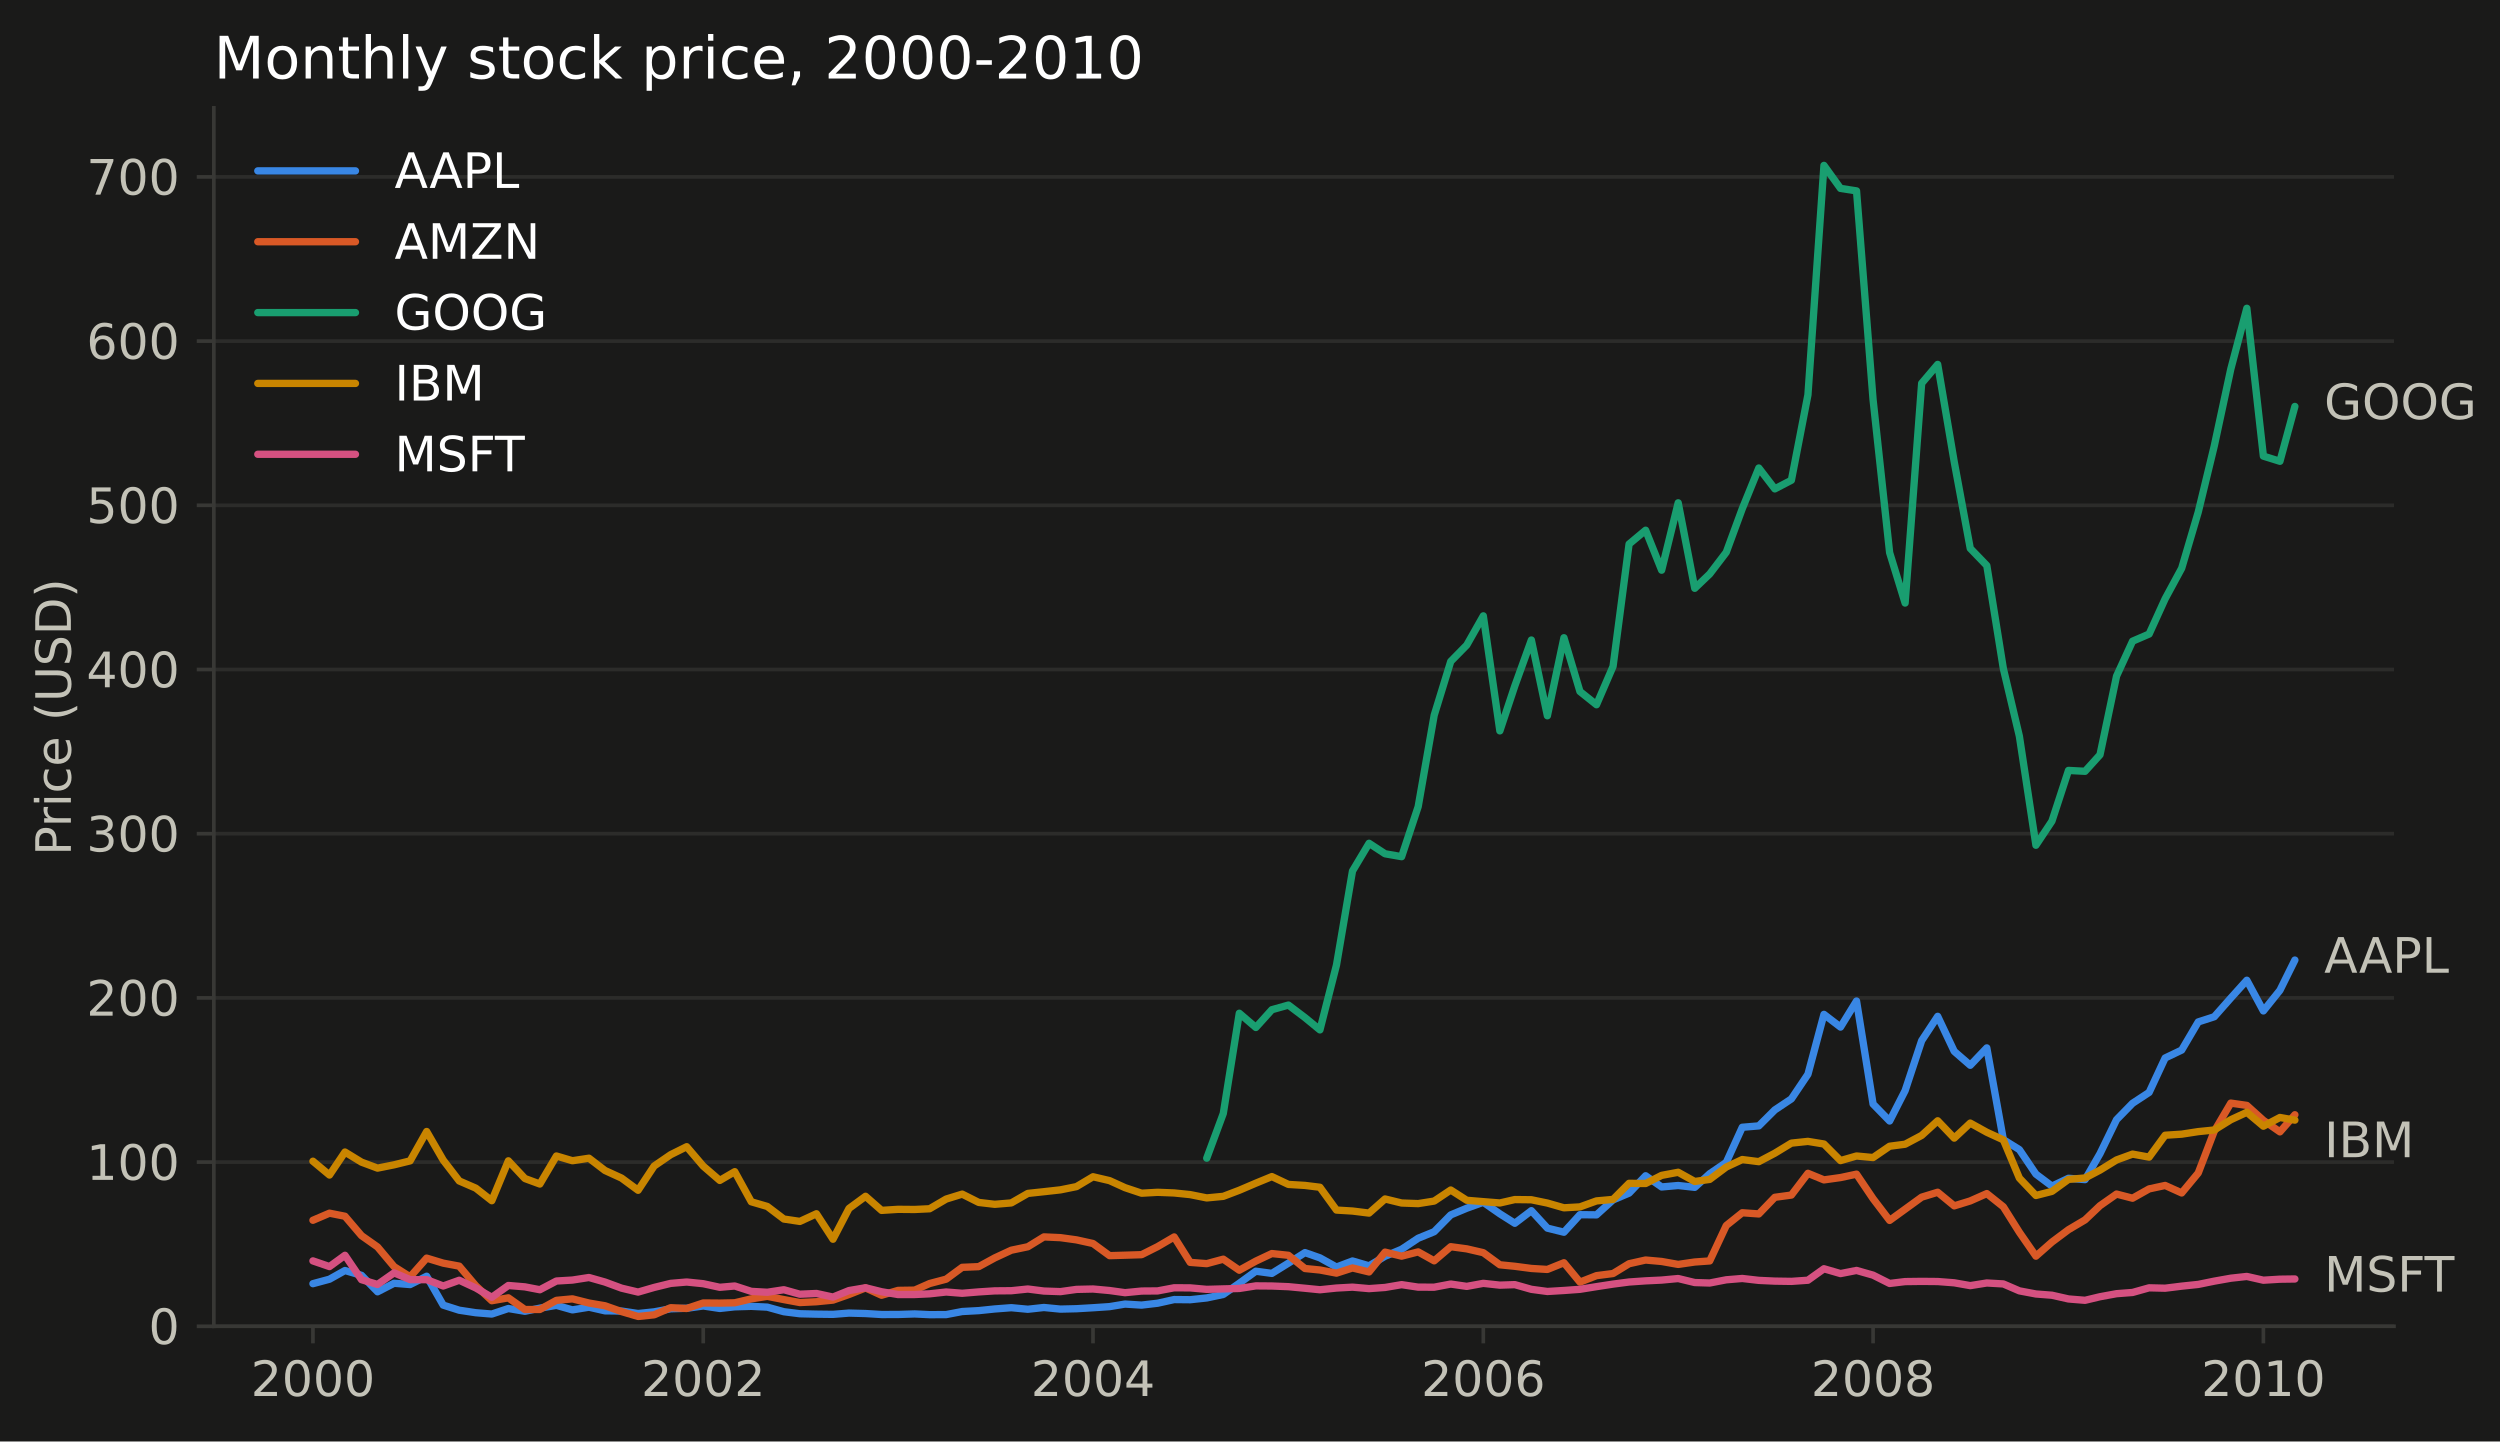
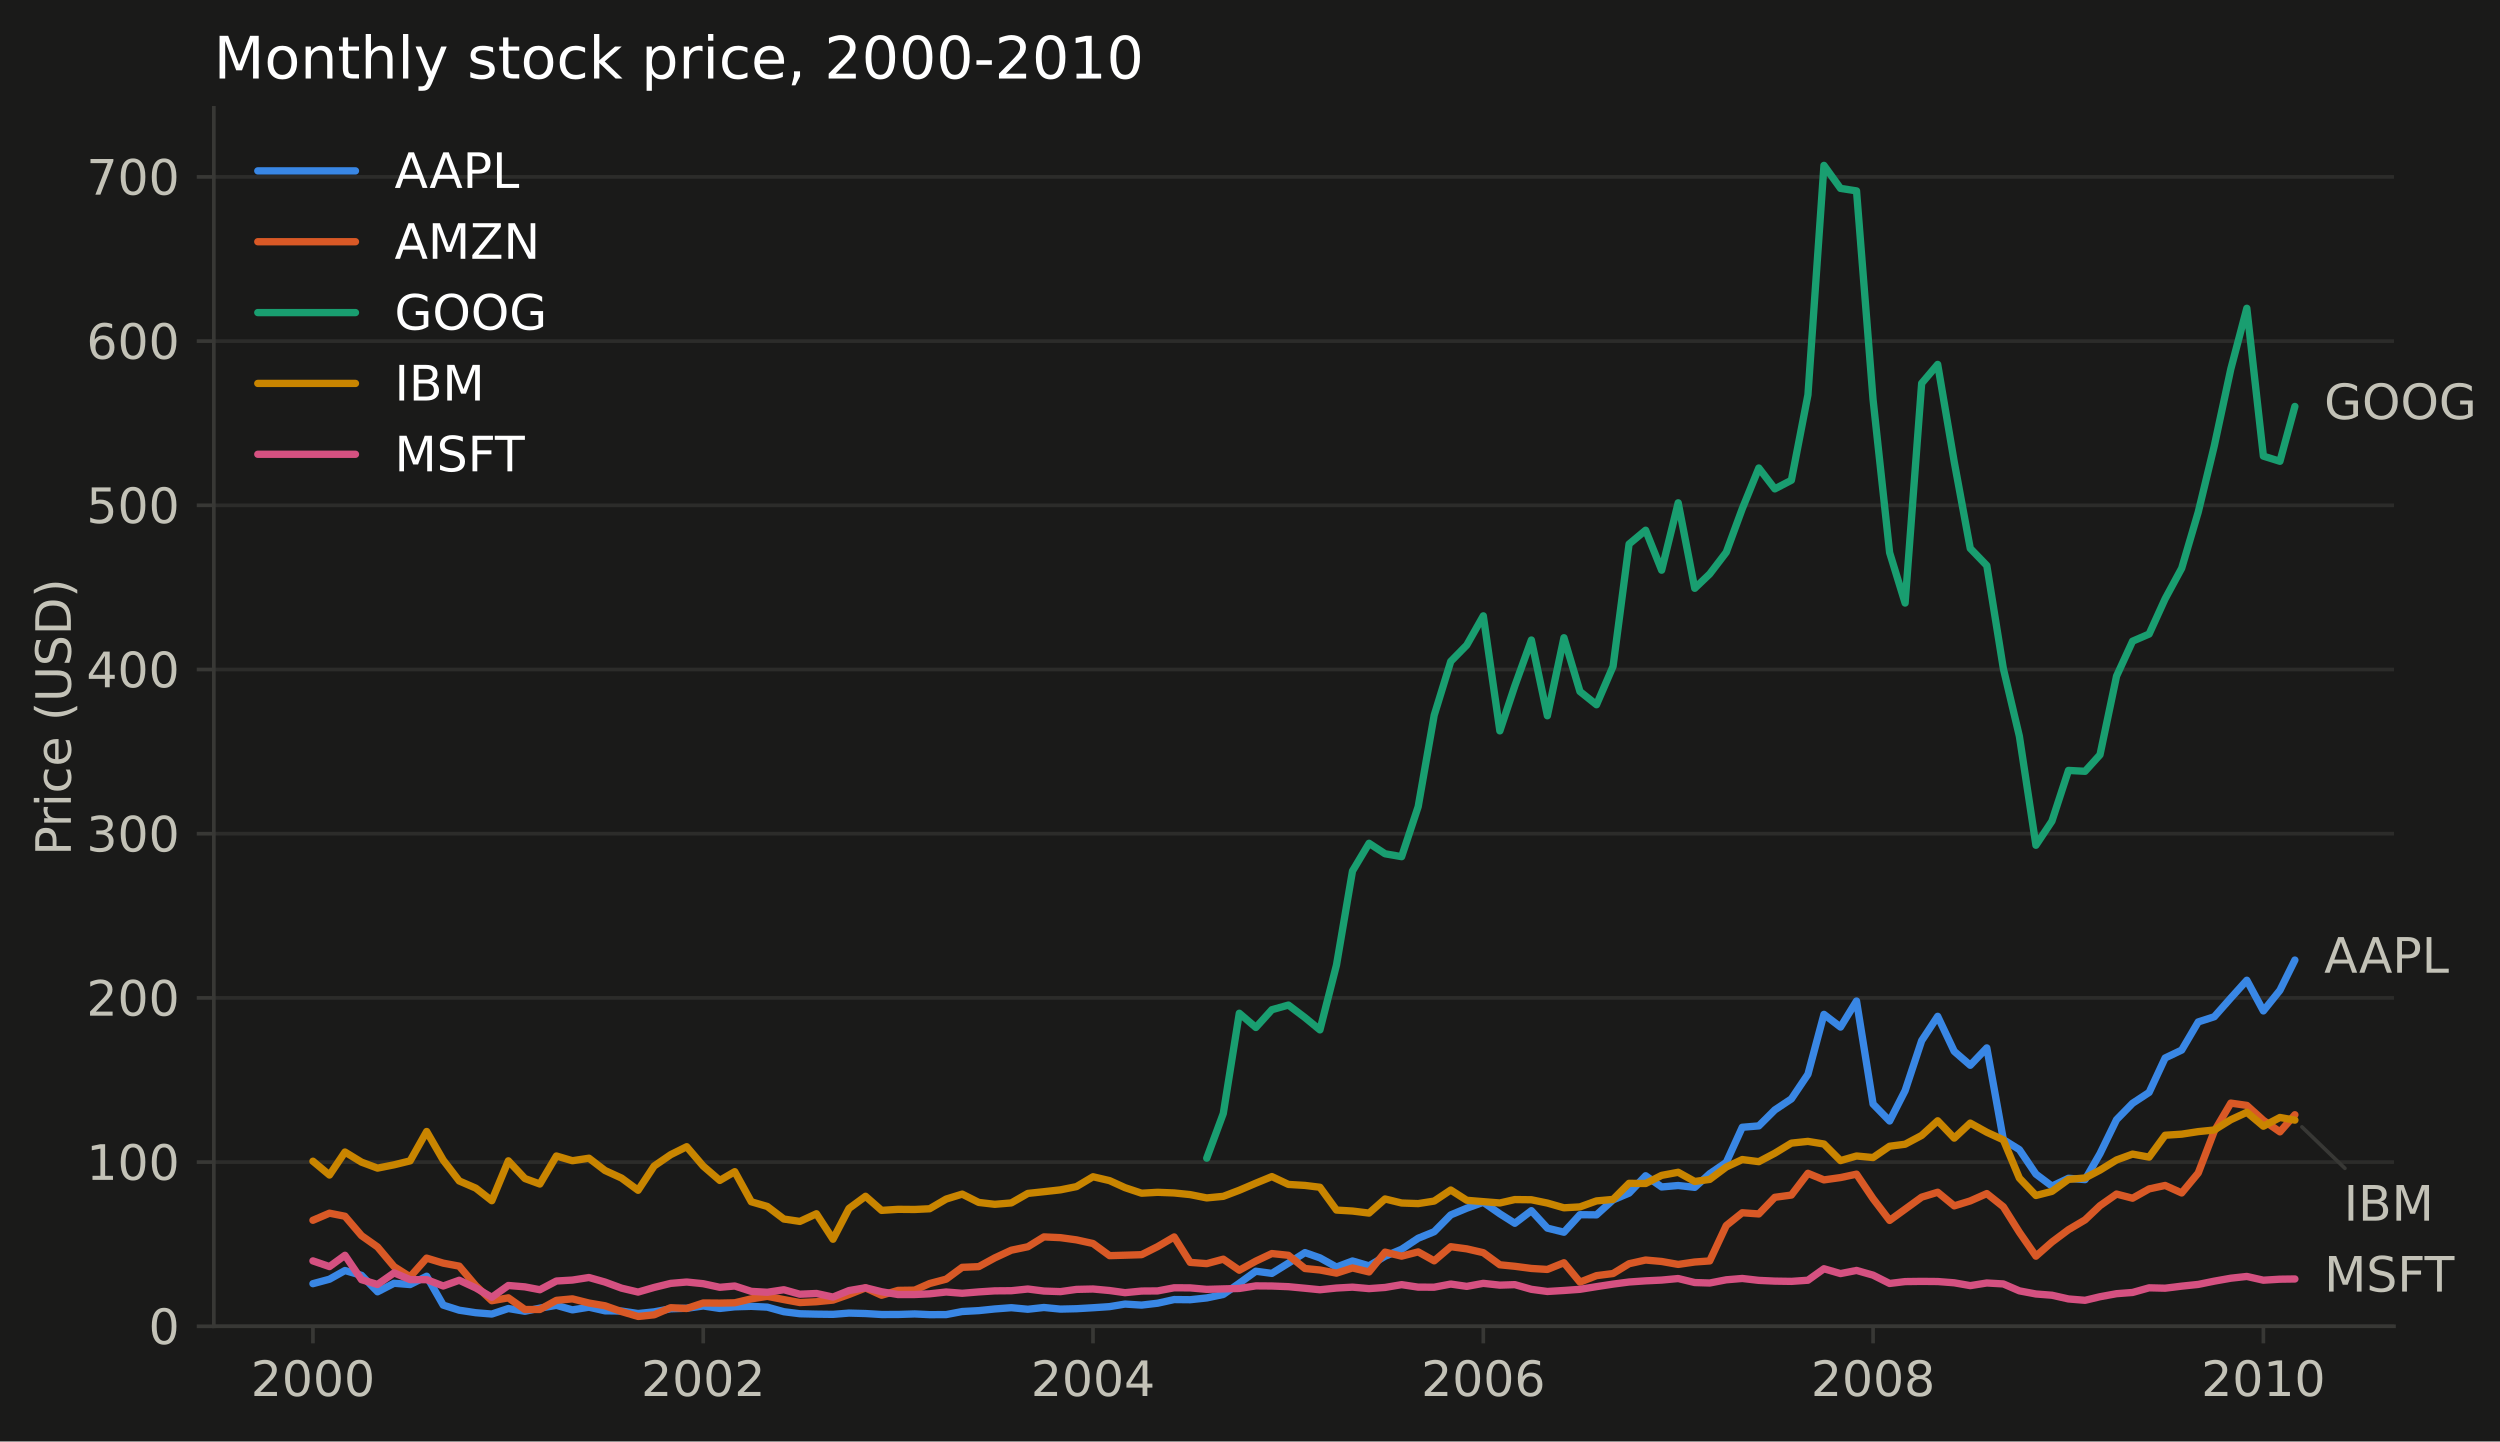
<svg xmlns="http://www.w3.org/2000/svg" xmlns:xlink="http://www.w3.org/1999/xlink" width="511.895pt" height="295.149pt" viewBox="0 0 511.895 295.149" version="1.1">
  <defs>
    <style type="text/css">*{stroke-linejoin: round; stroke-linecap: butt}</style>
  </defs>
  <g id="figure_1">
    <g id="patch_1">
      <path d="M 0 295.149  L 511.895 295.149  L 511.895 0  L 0 0  z " style="fill: #1a1a19" />
    </g>
    <g id="axes_1">
      <g id="patch_2">
        <path d="M 43.786 271.564  L 490.186 271.564  L 490.186 22.084  L 43.786 22.084  z " style="fill: #1a1a19" />
      </g>
      <g id="matplotlib.axis_1">
        <g id="xtick_1">
          <g id="line2d_1">
            <defs>
-               <path id="m1efe6d3320" d="M 0 0  L 0 3.5  " style="stroke: #383835; stroke-width: 0.75" />
+               <path id="m996f7b00b0" d="M 0 0  L 0 3.5  " style="stroke: #383835; stroke-width: 0.75" />
            </defs>
            <g>
-               <use xlink:href="#m1efe6d3320" x="64.077" y="271.564" style="fill: #383835; stroke: #383835; stroke-width: 0.75" />
+               <use xlink:href="#m996f7b00b0" x="64.077" y="271.564" style="fill: #383835; stroke: #383835; stroke-width: 0.75" />
            </g>
          </g>
          <g id="text_1">
            <text style="font-size: 10px; font-family: 'Segoe UI', 'Microsoft YaHei', 'Yu Gothic', 'Malgun Gothic', 'MS Gothic', 'DejaVu Sans'; text-anchor: middle; fill: #c3c2b7" x="64.077" y="285.844" transform="rotate(-0 64.07665 285.844)">2000</text>
          </g>
        </g>
        <g id="xtick_2">
          <g id="line2d_2">
            <g>
-               <use xlink:href="#m1efe6d3320" x="143.994" y="271.564" style="fill: #383835; stroke: #383835; stroke-width: 0.75" />
+               <use xlink:href="#m996f7b00b0" x="143.994" y="271.564" style="fill: #383835; stroke: #383835; stroke-width: 0.75" />
            </g>
          </g>
          <g id="text_2">
            <text style="font-size: 10px; font-family: 'Segoe UI', 'Microsoft YaHei', 'Yu Gothic', 'Malgun Gothic', 'MS Gothic', 'DejaVu Sans'; text-anchor: middle; fill: #c3c2b7" x="143.994" y="285.844" transform="rotate(-0 143.994 285.844)">2002</text>
          </g>
        </g>
        <g id="xtick_3">
          <g id="line2d_3">
            <g>
-               <use xlink:href="#m1efe6d3320" x="223.802" y="271.564" style="fill: #383835; stroke: #383835; stroke-width: 0.75" />
+               <use xlink:href="#m996f7b00b0" x="223.802" y="271.564" style="fill: #383835; stroke: #383835; stroke-width: 0.75" />
            </g>
          </g>
          <g id="text_3">
            <text style="font-size: 10px; font-family: 'Segoe UI', 'Microsoft YaHei', 'Yu Gothic', 'Malgun Gothic', 'MS Gothic', 'DejaVu Sans'; text-anchor: middle; fill: #c3c2b7" x="223.802" y="285.844" transform="rotate(-0 223.802 285.844)">2004</text>
          </g>
        </g>
        <g id="xtick_4">
          <g id="line2d_4">
            <g>
-               <use xlink:href="#m1efe6d3320" x="303.719" y="271.564" style="fill: #383835; stroke: #383835; stroke-width: 0.75" />
+               <use xlink:href="#m996f7b00b0" x="303.719" y="271.564" style="fill: #383835; stroke: #383835; stroke-width: 0.75" />
            </g>
          </g>
          <g id="text_4">
            <text style="font-size: 10px; font-family: 'Segoe UI', 'Microsoft YaHei', 'Yu Gothic', 'Malgun Gothic', 'MS Gothic', 'DejaVu Sans'; text-anchor: middle; fill: #c3c2b7" x="303.719" y="285.844" transform="rotate(-0 303.7193 285.844)">2006</text>
          </g>
        </g>
        <g id="xtick_5">
          <g id="line2d_5">
            <g>
-               <use xlink:href="#m1efe6d3320" x="383.527" y="271.564" style="fill: #383835; stroke: #383835; stroke-width: 0.75" />
+               <use xlink:href="#m996f7b00b0" x="383.527" y="271.564" style="fill: #383835; stroke: #383835; stroke-width: 0.75" />
            </g>
          </g>
          <g id="text_5">
            <text style="font-size: 10px; font-family: 'Segoe UI', 'Microsoft YaHei', 'Yu Gothic', 'Malgun Gothic', 'MS Gothic', 'DejaVu Sans'; text-anchor: middle; fill: #c3c2b7" x="383.527" y="285.844" transform="rotate(-0 383.5273 285.844)">2008</text>
          </g>
        </g>
        <g id="xtick_6">
          <g id="line2d_6">
            <g>
-               <use xlink:href="#m1efe6d3320" x="463.445" y="271.564" style="fill: #383835; stroke: #383835; stroke-width: 0.75" />
+               <use xlink:href="#m996f7b00b0" x="463.445" y="271.564" style="fill: #383835; stroke: #383835; stroke-width: 0.75" />
            </g>
          </g>
          <g id="text_6">
            <text style="font-size: 10px; font-family: 'Segoe UI', 'Microsoft YaHei', 'Yu Gothic', 'Malgun Gothic', 'MS Gothic', 'DejaVu Sans'; text-anchor: middle; fill: #c3c2b7" x="463.445" y="285.844" transform="rotate(-0 463.4446 285.844)">2010</text>
          </g>
        </g>
      </g>
      <g id="matplotlib.axis_2">
        <g id="ytick_1">
          <g id="line2d_7">
-             <path d="M 43.786 271.564  L 490.186 271.564  " clip-path="url(#p0cd609b29f)" style="fill: none; stroke: #2c2c2a; stroke-width: 0.75; stroke-linecap: round" />
+             <path d="M 43.786 271.564  L 490.186 271.564  " clip-path="url(#p8056a6e400)" style="fill: none; stroke: #2c2c2a; stroke-width: 0.75; stroke-linecap: round" />
          </g>
          <g id="line2d_8">
            <defs>
-               <path id="m1976177751" d="M 0 0  L -3.5 0  " style="stroke: #383835; stroke-width: 0.75" />
+               <path id="m166c504357" d="M 0 0  L -3.5 0  " style="stroke: #383835; stroke-width: 0.75" />
            </defs>
            <g>
-               <use xlink:href="#m1976177751" x="43.786" y="271.564" style="fill: #383835; stroke: #383835; stroke-width: 0.75" />
+               <use xlink:href="#m166c504357" x="43.786" y="271.564" style="fill: #383835; stroke: #383835; stroke-width: 0.75" />
            </g>
          </g>
          <g id="text_7">
            <text style="font-size: 10px; font-family: 'Segoe UI', 'Microsoft YaHei', 'Yu Gothic', 'Malgun Gothic', 'MS Gothic', 'DejaVu Sans'; text-anchor: end; fill: #c3c2b7" x="36.786" y="275.204" transform="rotate(-0 36.78574 275.2039)">0</text>
          </g>
        </g>
        <g id="ytick_2">
          <g id="line2d_9">
-             <path d="M 43.786 237.943  L 490.186 237.943  " clip-path="url(#p0cd609b29f)" style="fill: none; stroke: #2c2c2a; stroke-width: 0.75; stroke-linecap: round" />
+             <path d="M 43.786 237.943  L 490.186 237.943  " clip-path="url(#p8056a6e400)" style="fill: none; stroke: #2c2c2a; stroke-width: 0.75; stroke-linecap: round" />
          </g>
          <g id="line2d_10">
            <g>
-               <use xlink:href="#m1976177751" x="43.786" y="237.943" style="fill: #383835; stroke: #383835; stroke-width: 0.75" />
+               <use xlink:href="#m166c504357" x="43.786" y="237.943" style="fill: #383835; stroke: #383835; stroke-width: 0.75" />
            </g>
          </g>
          <g id="text_8">
            <text style="font-size: 10px; font-family: 'Segoe UI', 'Microsoft YaHei', 'Yu Gothic', 'Malgun Gothic', 'MS Gothic', 'DejaVu Sans'; text-anchor: end; fill: #c3c2b7" x="36.786" y="241.584" transform="rotate(-0 36.78574 241.5836)">100</text>
          </g>
        </g>
        <g id="ytick_3">
          <g id="line2d_11">
-             <path d="M 43.786 204.323  L 490.186 204.323  " clip-path="url(#p0cd609b29f)" style="fill: none; stroke: #2c2c2a; stroke-width: 0.75; stroke-linecap: round" />
+             <path d="M 43.786 204.323  L 490.186 204.323  " clip-path="url(#p8056a6e400)" style="fill: none; stroke: #2c2c2a; stroke-width: 0.75; stroke-linecap: round" />
          </g>
          <g id="line2d_12">
            <g>
-               <use xlink:href="#m1976177751" x="43.786" y="204.323" style="fill: #383835; stroke: #383835; stroke-width: 0.75" />
+               <use xlink:href="#m166c504357" x="43.786" y="204.323" style="fill: #383835; stroke: #383835; stroke-width: 0.75" />
            </g>
          </g>
          <g id="text_9">
            <text style="font-size: 10px; font-family: 'Segoe UI', 'Microsoft YaHei', 'Yu Gothic', 'Malgun Gothic', 'MS Gothic', 'DejaVu Sans'; text-anchor: end; fill: #c3c2b7" x="36.786" y="207.963" transform="rotate(-0 36.78574 207.9633)">200</text>
          </g>
        </g>
        <g id="ytick_4">
          <g id="line2d_13">
-             <path d="M 43.786 170.703  L 490.186 170.703  " clip-path="url(#p0cd609b29f)" style="fill: none; stroke: #2c2c2a; stroke-width: 0.75; stroke-linecap: round" />
+             <path d="M 43.786 170.703  L 490.186 170.703  " clip-path="url(#p8056a6e400)" style="fill: none; stroke: #2c2c2a; stroke-width: 0.75; stroke-linecap: round" />
          </g>
          <g id="line2d_14">
            <g>
-               <use xlink:href="#m1976177751" x="43.786" y="170.703" style="fill: #383835; stroke: #383835; stroke-width: 0.75" />
+               <use xlink:href="#m166c504357" x="43.786" y="170.703" style="fill: #383835; stroke: #383835; stroke-width: 0.75" />
            </g>
          </g>
          <g id="text_10">
            <text style="font-size: 10px; font-family: 'Segoe UI', 'Microsoft YaHei', 'Yu Gothic', 'Malgun Gothic', 'MS Gothic', 'DejaVu Sans'; text-anchor: end; fill: #c3c2b7" x="36.786" y="174.343" transform="rotate(-0 36.78574 174.343)">300</text>
          </g>
        </g>
        <g id="ytick_5">
          <g id="line2d_15">
-             <path d="M 43.786 137.083  L 490.186 137.083  " clip-path="url(#p0cd609b29f)" style="fill: none; stroke: #2c2c2a; stroke-width: 0.75; stroke-linecap: round" />
+             <path d="M 43.786 137.083  L 490.186 137.083  " clip-path="url(#p8056a6e400)" style="fill: none; stroke: #2c2c2a; stroke-width: 0.75; stroke-linecap: round" />
          </g>
          <g id="line2d_16">
            <g>
-               <use xlink:href="#m1976177751" x="43.786" y="137.083" style="fill: #383835; stroke: #383835; stroke-width: 0.75" />
+               <use xlink:href="#m166c504357" x="43.786" y="137.083" style="fill: #383835; stroke: #383835; stroke-width: 0.75" />
            </g>
          </g>
          <g id="text_11">
            <text style="font-size: 10px; font-family: 'Segoe UI', 'Microsoft YaHei', 'Yu Gothic', 'Malgun Gothic', 'MS Gothic', 'DejaVu Sans'; text-anchor: end; fill: #c3c2b7" x="36.786" y="140.723" transform="rotate(-0 36.78574 140.7227)">400</text>
          </g>
        </g>
        <g id="ytick_6">
          <g id="line2d_17">
-             <path d="M 43.786 103.462  L 490.186 103.462  " clip-path="url(#p0cd609b29f)" style="fill: none; stroke: #2c2c2a; stroke-width: 0.75; stroke-linecap: round" />
+             <path d="M 43.786 103.462  L 490.186 103.462  " clip-path="url(#p8056a6e400)" style="fill: none; stroke: #2c2c2a; stroke-width: 0.75; stroke-linecap: round" />
          </g>
          <g id="line2d_18">
            <g>
-               <use xlink:href="#m1976177751" x="43.786" y="103.462" style="fill: #383835; stroke: #383835; stroke-width: 0.75" />
+               <use xlink:href="#m166c504357" x="43.786" y="103.462" style="fill: #383835; stroke: #383835; stroke-width: 0.75" />
            </g>
          </g>
          <g id="text_12">
            <text style="font-size: 10px; font-family: 'Segoe UI', 'Microsoft YaHei', 'Yu Gothic', 'Malgun Gothic', 'MS Gothic', 'DejaVu Sans'; text-anchor: end; fill: #c3c2b7" x="36.786" y="107.102" transform="rotate(-0 36.78574 107.1023)">500</text>
          </g>
        </g>
        <g id="ytick_7">
          <g id="line2d_19">
-             <path d="M 43.786 69.842  L 490.186 69.842  " clip-path="url(#p0cd609b29f)" style="fill: none; stroke: #2c2c2a; stroke-width: 0.75; stroke-linecap: round" />
+             <path d="M 43.786 69.842  L 490.186 69.842  " clip-path="url(#p8056a6e400)" style="fill: none; stroke: #2c2c2a; stroke-width: 0.75; stroke-linecap: round" />
          </g>
          <g id="line2d_20">
            <g>
-               <use xlink:href="#m1976177751" x="43.786" y="69.842" style="fill: #383835; stroke: #383835; stroke-width: 0.75" />
+               <use xlink:href="#m166c504357" x="43.786" y="69.842" style="fill: #383835; stroke: #383835; stroke-width: 0.75" />
            </g>
          </g>
          <g id="text_13">
            <text style="font-size: 10px; font-family: 'Segoe UI', 'Microsoft YaHei', 'Yu Gothic', 'Malgun Gothic', 'MS Gothic', 'DejaVu Sans'; text-anchor: end; fill: #c3c2b7" x="36.786" y="73.482" transform="rotate(-0 36.78574 73.48204)">600</text>
          </g>
        </g>
        <g id="ytick_8">
          <g id="line2d_21">
-             <path d="M 43.786 36.222  L 490.186 36.222  " clip-path="url(#p0cd609b29f)" style="fill: none; stroke: #2c2c2a; stroke-width: 0.75; stroke-linecap: round" />
+             <path d="M 43.786 36.222  L 490.186 36.222  " clip-path="url(#p8056a6e400)" style="fill: none; stroke: #2c2c2a; stroke-width: 0.75; stroke-linecap: round" />
          </g>
          <g id="line2d_22">
            <g>
-               <use xlink:href="#m1976177751" x="43.786" y="36.222" style="fill: #383835; stroke: #383835; stroke-width: 0.75" />
+               <use xlink:href="#m166c504357" x="43.786" y="36.222" style="fill: #383835; stroke: #383835; stroke-width: 0.75" />
            </g>
          </g>
          <g id="text_14">
            <text style="font-size: 10px; font-family: 'Segoe UI', 'Microsoft YaHei', 'Yu Gothic', 'Malgun Gothic', 'MS Gothic', 'DejaVu Sans'; text-anchor: end; fill: #c3c2b7" x="36.786" y="39.862" transform="rotate(-0 36.78574 39.86173)">700</text>
          </g>
        </g>
        <g id="text_15">
          <text style="font-size: 10px; font-family: 'Segoe UI', 'Microsoft YaHei', 'Yu Gothic', 'Malgun Gothic', 'MS Gothic', 'DejaVu Sans'; text-anchor: middle; fill: #c3c2b7" x="14.509" y="146.824" transform="rotate(-90 14.50938 146.8237)">Price (USD)</text>
        </g>
      </g>
      <g id="line2d_23">
-         <path d="M 64.077 262.843  L 67.466 261.928  L 70.636 260.15  L 74.025 261.138  L 77.305 264.503  L 80.694 262.759  L 83.974 263.021  L 87.363 261.32  L 90.752 267.233  L 94.032 268.276  L 97.421 268.79  L 100.701 269.062  L 104.09 267.929  L 107.479 268.498  L 110.54 267.855  L 113.929 267.281  L 117.209 268.208  L 120.598 267.657  L 123.878 268.403  L 127.267 268.447  L 130.656 268.955  L 133.936 268.612  L 137.325 267.983  L 140.605 267.882  L 143.994 267.408  L 147.383 267.916  L 150.444 267.583  L 153.833 267.482  L 157.113 267.647  L 160.502 268.585  L 163.782 268.999  L 167.171 269.083  L 170.56 269.126  L 173.84 268.864  L 177.229 268.958  L 180.509 269.157  L 183.898 269.15  L 187.287 269.039  L 190.348 269.187  L 193.737 269.173  L 197.017 268.545  L 200.406 268.36  L 203.686 268.02  L 207.075 267.761  L 210.464 268.081  L 213.744 267.718  L 217.133 268.05  L 220.413 267.97  L 223.802 267.771  L 227.191 267.543  L 230.362 267.018  L 233.751 267.23  L 237.03 266.847  L 240.42 266.094  L 243.699 266.127  L 247.088 265.764  L 250.478 265.048  L 253.757 262.755  L 257.146 260.291  L 260.426 260.738  L 263.815 258.637  L 267.204 256.482  L 270.266 257.554  L 273.655 259.44  L 276.934 258.196  L 280.324 259.188  L 283.603 257.225  L 286.992 255.799  L 290.382 253.54  L 293.661 252.202  L 297.05 248.762  L 300.33 247.394  L 303.719 246.177  L 307.108 248.537  L 310.17 250.477  L 313.559 247.898  L 316.838 251.469  L 320.228 252.309  L 323.507 248.715  L 326.896 248.752  L 330.286 245.683  L 333.565 244.304  L 336.954 240.747  L 340.234 243.04  L 343.623 242.741  L 347.012 243.118  L 350.074 240.327  L 353.463 238.011  L 356.742 230.819  L 360.132 230.534  L 363.411 227.266  L 366.8 225.006  L 370.19 219.967  L 373.469 207.702  L 376.858 210.301  L 380.138 204.969  L 383.527 226.055  L 386.916 229.532  L 390.087 223.319  L 393.476 213.081  L 396.756 208.105  L 400.145 215.27  L 403.425 218.124  L 406.814 214.567  L 410.203 233.351  L 413.483 235.392  L 416.872 240.408  L 420.151 242.869  L 423.541 241.262  L 426.93 241.537  L 429.991 236.222  L 433.38 229.259  L 436.66 225.904  L 440.049 223.678  L 443.329 216.632  L 446.718 215.011  L 450.107 209.249  L 453.387 208.189  L 456.776 204.353  L 460.055 200.716  L 463.445 206.993  L 466.834 202.77  L 469.895 196.584  " clip-path="url(#p0cd609b29f)" style="fill: none; stroke: #3987e5; stroke-width: 1.5; stroke-linecap: round" />
+         <path d="M 64.077 262.843  L 67.466 261.928  L 70.636 260.15  L 74.025 261.138  L 77.305 264.503  L 80.694 262.759  L 83.974 263.021  L 87.363 261.32  L 90.752 267.233  L 94.032 268.276  L 97.421 268.79  L 100.701 269.062  L 104.09 267.929  L 107.479 268.498  L 110.54 267.855  L 113.929 267.281  L 117.209 268.208  L 120.598 267.657  L 123.878 268.403  L 127.267 268.447  L 130.656 268.955  L 133.936 268.612  L 137.325 267.983  L 140.605 267.882  L 143.994 267.408  L 147.383 267.916  L 150.444 267.583  L 153.833 267.482  L 157.113 267.647  L 160.502 268.585  L 163.782 268.999  L 167.171 269.083  L 170.56 269.126  L 173.84 268.864  L 177.229 268.958  L 180.509 269.157  L 183.898 269.15  L 187.287 269.039  L 190.348 269.187  L 193.737 269.173  L 197.017 268.545  L 200.406 268.36  L 203.686 268.02  L 207.075 267.761  L 210.464 268.081  L 213.744 267.718  L 217.133 268.05  L 220.413 267.97  L 223.802 267.771  L 227.191 267.543  L 230.362 267.018  L 233.751 267.23  L 237.03 266.847  L 240.42 266.094  L 243.699 266.127  L 247.088 265.764  L 250.478 265.048  L 253.757 262.755  L 257.146 260.291  L 260.426 260.738  L 263.815 258.637  L 267.204 256.482  L 270.266 257.554  L 273.655 259.44  L 276.934 258.196  L 280.324 259.188  L 283.603 257.225  L 286.992 255.799  L 290.382 253.54  L 293.661 252.202  L 297.05 248.762  L 300.33 247.394  L 303.719 246.177  L 307.108 248.537  L 310.17 250.477  L 313.559 247.898  L 316.838 251.469  L 320.228 252.309  L 323.507 248.715  L 326.896 248.752  L 330.286 245.683  L 333.565 244.304  L 336.954 240.747  L 340.234 243.04  L 343.623 242.741  L 347.012 243.118  L 350.074 240.327  L 353.463 238.011  L 356.742 230.819  L 360.132 230.534  L 363.411 227.266  L 366.8 225.006  L 370.19 219.967  L 373.469 207.702  L 376.858 210.301  L 380.138 204.969  L 383.527 226.055  L 386.916 229.532  L 390.087 223.319  L 393.476 213.081  L 396.756 208.105  L 400.145 215.27  L 403.425 218.124  L 406.814 214.567  L 410.203 233.351  L 413.483 235.392  L 416.872 240.408  L 420.151 242.869  L 423.541 241.262  L 426.93 241.537  L 429.991 236.222  L 433.38 229.259  L 436.66 225.904  L 440.049 223.678  L 443.329 216.632  L 446.718 215.011  L 450.107 209.249  L 453.387 208.189  L 456.776 204.353  L 460.055 200.716  L 463.445 206.993  L 466.834 202.77  L 469.895 196.584  " clip-path="url(#p8056a6e400)" style="fill: none; stroke: #3987e5; stroke-width: 1.5; stroke-linecap: round" />
      </g>
      <g id="line2d_24">
-         <path d="M 64.077 249.858  L 67.466 248.409  L 70.636 249.038  L 74.025 253.009  L 77.305 255.322  L 80.694 259.356  L 83.974 261.437  L 87.363 257.611  L 90.752 258.64  L 94.032 259.252  L 97.421 263.263  L 100.701 266.332  L 104.09 265.744  L 107.479 268.138  L 110.54 268.124  L 113.929 266.258  L 117.209 265.953  L 120.598 266.806  L 123.878 267.365  L 127.267 268.558  L 130.656 269.557  L 133.936 269.217  L 137.325 267.758  L 140.605 267.926  L 143.994 266.793  L 147.383 266.823  L 150.444 266.756  L 153.833 265.953  L 157.113 265.435  L 160.502 266.1  L 163.782 266.706  L 167.171 266.541  L 170.56 266.208  L 173.84 265.055  L 177.229 263.713  L 180.509 265.213  L 183.898 264.218  L 187.287 264.164  L 190.348 262.812  L 193.737 261.918  L 197.017 259.497  L 200.406 259.353  L 203.686 257.564  L 207.075 255.991  L 210.464 255.281  L 213.744 253.264  L 217.133 253.419  L 220.413 253.873  L 223.802 254.619  L 227.191 257.104  L 230.362 257.013  L 233.751 256.905  L 237.03 255.258  L 240.42 253.274  L 243.699 258.479  L 247.088 258.741  L 250.478 257.826  L 253.757 260.089  L 257.146 258.223  L 260.426 256.673  L 263.815 257.033  L 267.204 259.736  L 270.266 260.042  L 273.655 260.684  L 276.934 259.625  L 280.324 260.439  L 283.603 256.384  L 286.992 257.208  L 290.382 256.334  L 293.661 258.163  L 297.05 255.271  L 300.33 255.712  L 303.719 256.495  L 307.108 258.976  L 310.17 259.282  L 313.559 259.726  L 316.838 259.928  L 320.228 258.559  L 323.507 262.523  L 326.896 261.199  L 330.286 260.765  L 333.565 258.758  L 336.954 258.001  L 340.234 258.297  L 343.623 258.899  L 347.012 258.405  L 350.074 258.186  L 353.463 250.944  L 356.742 248.319  L 360.132 248.564  L 363.411 245.158  L 366.8 244.698  L 370.19 240.246  L 373.469 241.591  L 376.858 241.117  L 380.138 240.418  L 383.527 245.441  L 386.916 249.889  L 390.087 247.592  L 393.476 245.128  L 396.756 244.123  L 400.145 246.91  L 403.425 245.898  L 406.814 244.395  L 410.203 247.102  L 413.483 252.319  L 416.872 257.208  L 420.151 254.323  L 423.541 251.788  L 426.93 249.781  L 429.991 246.873  L 433.38 244.493  L 436.66 245.343  L 440.049 243.437  L 443.329 242.731  L 446.718 244.267  L 450.107 240.176  L 453.387 231.619  L 456.776 225.87  L 460.055 226.338  L 463.445 229.401  L 466.834 231.757  L 469.895 228.254  " clip-path="url(#p0cd609b29f)" style="fill: none; stroke: #d95926; stroke-width: 1.5; stroke-linecap: round" />
+         <path d="M 64.077 249.858  L 67.466 248.409  L 70.636 249.038  L 74.025 253.009  L 77.305 255.322  L 80.694 259.356  L 83.974 261.437  L 87.363 257.611  L 90.752 258.64  L 94.032 259.252  L 97.421 263.263  L 100.701 266.332  L 104.09 265.744  L 107.479 268.138  L 110.54 268.124  L 113.929 266.258  L 117.209 265.953  L 120.598 266.806  L 123.878 267.365  L 127.267 268.558  L 130.656 269.557  L 133.936 269.217  L 137.325 267.758  L 140.605 267.926  L 143.994 266.793  L 147.383 266.823  L 150.444 266.756  L 153.833 265.953  L 157.113 265.435  L 160.502 266.1  L 163.782 266.706  L 167.171 266.541  L 170.56 266.208  L 173.84 265.055  L 177.229 263.713  L 180.509 265.213  L 183.898 264.218  L 187.287 264.164  L 190.348 262.812  L 193.737 261.918  L 197.017 259.497  L 200.406 259.353  L 203.686 257.564  L 207.075 255.991  L 210.464 255.281  L 213.744 253.264  L 217.133 253.419  L 220.413 253.873  L 223.802 254.619  L 227.191 257.104  L 230.362 257.013  L 233.751 256.905  L 237.03 255.258  L 240.42 253.274  L 243.699 258.479  L 247.088 258.741  L 250.478 257.826  L 253.757 260.089  L 257.146 258.223  L 260.426 256.673  L 263.815 257.033  L 267.204 259.736  L 270.266 260.042  L 273.655 260.684  L 276.934 259.625  L 280.324 260.439  L 283.603 256.384  L 286.992 257.208  L 290.382 256.334  L 293.661 258.163  L 297.05 255.271  L 300.33 255.712  L 303.719 256.495  L 307.108 258.976  L 310.17 259.282  L 313.559 259.726  L 316.838 259.928  L 320.228 258.559  L 323.507 262.523  L 326.896 261.199  L 330.286 260.765  L 333.565 258.758  L 336.954 258.001  L 340.234 258.297  L 343.623 258.899  L 347.012 258.405  L 350.074 258.186  L 353.463 250.944  L 356.742 248.319  L 360.132 248.564  L 363.411 245.158  L 366.8 244.698  L 370.19 240.246  L 373.469 241.591  L 376.858 241.117  L 380.138 240.418  L 383.527 245.441  L 386.916 249.889  L 390.087 247.592  L 393.476 245.128  L 396.756 244.123  L 400.145 246.91  L 403.425 245.898  L 406.814 244.395  L 410.203 247.102  L 413.483 252.319  L 416.872 257.208  L 420.151 254.323  L 423.541 251.788  L 426.93 249.781  L 429.991 246.873  L 433.38 244.493  L 436.66 245.343  L 440.049 243.437  L 443.329 242.731  L 446.718 244.267  L 450.107 240.176  L 453.387 231.619  L 456.776 225.87  L 460.055 226.338  L 463.445 229.401  L 466.834 231.757  L 469.895 228.254  " clip-path="url(#p8056a6e400)" style="fill: none; stroke: #d95926; stroke-width: 1.5; stroke-linecap: round" />
      </g>
      <g id="line2d_25">
-         <path d="M 247.088 237.147  L 250.478 227.992  L 253.757 207.47  L 257.146 210.382  L 260.426 206.747  L 263.815 205.796  L 267.204 208.361  L 270.266 210.876  L 273.655 197.599  L 276.934 178.345  L 280.324 172.67  L 283.603 174.818  L 286.992 175.41  L 290.382 165.169  L 293.661 146.449  L 297.05 135.432  L 300.33 132.087  L 303.719 126.102  L 307.108 149.65  L 310.17 140.445  L 313.559 131.051  L 316.838 146.557  L 320.228 130.584  L 323.507 141.588  L 326.896 144.301  L 330.286 136.444  L 333.565 111.4  L 336.954 108.569  L 340.234 116.749  L 343.623 102.958  L 347.012 120.457  L 350.074 117.529  L 353.463 113.084  L 356.742 104.165  L 360.132 95.83  L 363.411 100.1  L 366.8 98.335  L 370.19 80.846  L 373.469 33.868  L 376.858 38.575  L 380.138 39.086  L 383.527 81.844  L 386.916 113.152  L 390.087 123.476  L 393.476 78.486  L 396.756 74.616  L 400.145 94.58  L 403.425 112.288  L 406.814 115.804  L 410.203 136.908  L 413.483 150.746  L 416.872 173.07  L 420.151 168.131  L 423.541 157.749  L 426.93 157.93  L 429.991 154.545  L 433.38 138.437  L 436.66 131.29  L 440.049 129.824  L 443.329 122.609  L 446.718 116.349  L 450.107 104.857  L 453.387 91.319  L 456.776 75.557  L 460.055 63.125  L 463.445 93.396  L 466.834 94.452  L 469.895 83.226  " clip-path="url(#p0cd609b29f)" style="fill: none; stroke: #199e70; stroke-width: 1.5; stroke-linecap: round" />
+         <path d="M 247.088 237.147  L 250.478 227.992  L 253.757 207.47  L 257.146 210.382  L 260.426 206.747  L 263.815 205.796  L 267.204 208.361  L 270.266 210.876  L 273.655 197.599  L 276.934 178.345  L 280.324 172.67  L 283.603 174.818  L 286.992 175.41  L 290.382 165.169  L 293.661 146.449  L 297.05 135.432  L 300.33 132.087  L 303.719 126.102  L 307.108 149.65  L 310.17 140.445  L 313.559 131.051  L 316.838 146.557  L 320.228 130.584  L 323.507 141.588  L 326.896 144.301  L 330.286 136.444  L 333.565 111.4  L 336.954 108.569  L 340.234 116.749  L 343.623 102.958  L 347.012 120.457  L 350.074 117.529  L 353.463 113.084  L 356.742 104.165  L 360.132 95.83  L 363.411 100.1  L 366.8 98.335  L 370.19 80.846  L 373.469 33.868  L 376.858 38.575  L 380.138 39.086  L 383.527 81.844  L 386.916 113.152  L 390.087 123.476  L 393.476 78.486  L 396.756 74.616  L 400.145 94.58  L 403.425 112.288  L 406.814 115.804  L 410.203 136.908  L 413.483 150.746  L 416.872 173.07  L 420.151 168.131  L 423.541 157.749  L 426.93 157.93  L 429.991 154.545  L 433.38 138.437  L 436.66 131.29  L 440.049 129.824  L 443.329 122.609  L 446.718 116.349  L 450.107 104.857  L 453.387 91.319  L 456.776 75.557  L 460.055 63.125  L 463.445 93.396  L 466.834 94.452  L 469.895 83.226  " clip-path="url(#p8056a6e400)" style="fill: none; stroke: #199e70; stroke-width: 1.5; stroke-linecap: round" />
      </g>
      <g id="line2d_26">
-         <path d="M 64.077 237.769  L 67.466 240.596  L 70.636 235.889  L 74.025 237.96  L 77.305 239.184  L 80.694 238.505  L 83.974 237.695  L 87.363 231.683  L 90.752 237.543  L 94.032 241.81  L 97.421 243.282  L 100.701 245.854  L 104.09 237.688  L 107.479 241.312  L 110.54 242.438  L 113.929 236.699  L 117.209 237.668  L 120.598 237.153  L 123.878 239.668  L 127.267 241.221  L 130.656 243.719  L 133.936 238.757  L 137.325 236.431  L 140.605 234.797  L 143.994 238.771  L 147.383 241.702  L 150.444 239.91  L 153.833 246.073  L 157.113 247.031  L 160.502 249.606  L 163.782 250.094  L 167.171 248.527  L 170.56 253.742  L 173.84 247.438  L 177.229 244.95  L 180.509 247.835  L 183.898 247.619  L 187.287 247.65  L 190.348 247.502  L 193.737 245.518  L 197.017 244.506  L 200.406 246.207  L 203.686 246.591  L 207.075 246.308  L 210.464 244.362  L 213.744 244.009  L 217.133 243.632  L 220.413 242.97  L 223.802 240.949  L 227.191 241.743  L 230.362 243.185  L 233.751 244.318  L 237.03 244.133  L 240.42 244.267  L 243.699 244.604  L 247.088 245.283  L 250.478 244.96  L 253.757 243.713  L 257.146 242.264  L 260.426 240.915  L 263.815 242.519  L 267.204 242.724  L 270.266 243.101  L 273.655 247.771  L 276.934 247.969  L 280.324 248.389  L 283.603 245.498  L 286.992 246.325  L 290.382 246.449  L 293.661 245.928  L 297.05 243.666  L 300.33 245.767  L 303.719 246.049  L 307.108 246.318  L 310.17 245.619  L 313.559 245.659  L 316.838 246.335  L 320.228 247.307  L 323.507 247.122  L 326.896 245.895  L 330.286 245.589  L 333.565 242.294  L 336.954 242.331  L 340.234 240.667  L 343.623 240.031  L 347.012 241.917  L 350.074 241.494  L 353.463 238.959  L 356.742 237.426  L 360.132 237.859  L 363.411 236.128  L 366.8 234.064  L 370.19 233.707  L 373.469 234.245  L 376.858 237.641  L 380.138 236.699  L 383.527 237.019  L 386.916 234.702  L 390.087 234.289  L 393.476 232.487  L 396.756 229.491  L 400.145 233.035  L 403.425 229.962  L 406.814 231.838  L 410.203 233.395  L 413.483 241.225  L 416.872 244.785  L 420.151 243.945  L 423.541 241.487  L 426.93 241.198  L 429.991 239.594  L 433.38 237.51  L 436.66 236.313  L 440.049 236.931  L 443.329 232.45  L 446.718 232.228  L 450.107 231.707  L 453.387 231.374  L 456.776 229.273  L 460.055 227.75  L 463.445 230.597  L 466.834 228.812  L 469.895 229.353  " clip-path="url(#p0cd609b29f)" style="fill: none; stroke: #c98500; stroke-width: 1.5; stroke-linecap: round" />
+         <path d="M 64.077 237.769  L 67.466 240.596  L 70.636 235.889  L 74.025 237.96  L 77.305 239.184  L 80.694 238.505  L 83.974 237.695  L 87.363 231.683  L 90.752 237.543  L 94.032 241.81  L 97.421 243.282  L 100.701 245.854  L 104.09 237.688  L 107.479 241.312  L 110.54 242.438  L 113.929 236.699  L 117.209 237.668  L 120.598 237.153  L 123.878 239.668  L 127.267 241.221  L 130.656 243.719  L 133.936 238.757  L 137.325 236.431  L 140.605 234.797  L 143.994 238.771  L 147.383 241.702  L 150.444 239.91  L 153.833 246.073  L 157.113 247.031  L 160.502 249.606  L 163.782 250.094  L 167.171 248.527  L 170.56 253.742  L 173.84 247.438  L 177.229 244.95  L 180.509 247.835  L 183.898 247.619  L 187.287 247.65  L 190.348 247.502  L 193.737 245.518  L 197.017 244.506  L 200.406 246.207  L 203.686 246.591  L 207.075 246.308  L 210.464 244.362  L 213.744 244.009  L 217.133 243.632  L 220.413 242.97  L 223.802 240.949  L 227.191 241.743  L 230.362 243.185  L 233.751 244.318  L 237.03 244.133  L 240.42 244.267  L 243.699 244.604  L 247.088 245.283  L 250.478 244.96  L 253.757 243.713  L 257.146 242.264  L 260.426 240.915  L 263.815 242.519  L 267.204 242.724  L 270.266 243.101  L 273.655 247.771  L 276.934 247.969  L 280.324 248.389  L 283.603 245.498  L 286.992 246.325  L 290.382 246.449  L 293.661 245.928  L 297.05 243.666  L 300.33 245.767  L 303.719 246.049  L 307.108 246.318  L 310.17 245.619  L 313.559 245.659  L 316.838 246.335  L 320.228 247.307  L 323.507 247.122  L 326.896 245.895  L 330.286 245.589  L 333.565 242.294  L 336.954 242.331  L 340.234 240.667  L 343.623 240.031  L 347.012 241.917  L 350.074 241.494  L 353.463 238.959  L 356.742 237.426  L 360.132 237.859  L 363.411 236.128  L 366.8 234.064  L 370.19 233.707  L 373.469 234.245  L 376.858 237.641  L 380.138 236.699  L 383.527 237.019  L 386.916 234.702  L 390.087 234.289  L 393.476 232.487  L 396.756 229.491  L 400.145 233.035  L 403.425 229.962  L 406.814 231.838  L 410.203 233.395  L 413.483 241.225  L 416.872 244.785  L 420.151 243.945  L 423.541 241.487  L 426.93 241.198  L 429.991 239.594  L 433.38 237.51  L 436.66 236.313  L 440.049 236.931  L 443.329 232.45  L 446.718 232.228  L 450.107 231.707  L 453.387 231.374  L 456.776 229.273  L 460.055 227.75  L 463.445 230.597  L 466.834 228.812  L 469.895 229.353  " clip-path="url(#p8056a6e400)" style="fill: none; stroke: #c98500; stroke-width: 1.5; stroke-linecap: round" />
      </g>
      <g id="line2d_27">
-         <path d="M 64.077 258.18  L 67.466 259.343  L 70.636 257.033  L 74.025 262.026  L 77.305 263.007  L 80.694 260.624  L 83.974 262.016  L 87.363 262.016  L 90.752 263.317  L 94.032 262.143  L 97.421 263.717  L 100.701 265.63  L 104.09 263.212  L 107.479 263.495  L 110.54 264.083  L 113.929 262.298  L 117.209 262.103  L 120.598 261.579  L 123.878 262.51  L 127.267 263.76  L 130.656 264.564  L 133.936 263.613  L 137.325 262.782  L 140.605 262.503  L 143.994 262.849  L 147.383 263.586  L 150.444 263.317  L 153.833 264.416  L 157.113 264.601  L 160.502 264.083  L 163.782 265.001  L 167.171 264.85  L 170.56 265.583  L 173.84 264.251  L 177.229 263.676  L 180.509 264.493  L 183.898 265.072  L 187.287 265.062  L 190.348 264.92  L 193.737 264.547  L 197.017 264.809  L 200.406 264.527  L 203.686 264.315  L 207.075 264.285  L 210.464 263.935  L 213.744 264.352  L 217.133 264.47  L 220.413 264.013  L 223.802 263.935  L 227.191 264.245  L 230.362 264.685  L 233.751 264.352  L 237.03 264.325  L 240.42 263.683  L 243.699 263.703  L 247.088 264.009  L 250.478 263.912  L 253.757 263.824  L 257.146 263.293  L 260.426 263.32  L 263.815 263.458  L 267.204 263.781  L 270.266 264.087  L 273.655 263.737  L 276.934 263.555  L 280.324 263.855  L 283.603 263.616  L 286.992 263.041  L 290.382 263.552  L 293.661 263.562  L 297.05 262.92  L 300.33 263.397  L 303.719 262.775  L 307.108 263.145  L 310.17 263.038  L 313.559 263.999  L 316.838 264.44  L 320.228 264.235  L 323.507 263.996  L 326.896 263.451  L 330.286 262.93  L 333.565 262.5  L 336.954 262.264  L 340.234 262.106  L 343.623 261.79  L 347.012 262.611  L 350.074 262.705  L 353.463 262.049  L 356.742 261.777  L 360.132 262.167  L 363.411 262.318  L 366.8 262.372  L 370.19 262.137  L 373.469 259.787  L 376.858 260.775  L 380.138 260.133  L 383.527 261.098  L 386.916 262.799  L 390.087 262.416  L 393.476 262.372  L 396.756 262.402  L 400.145 262.664  L 403.425 263.243  L 406.814 262.701  L 410.203 262.896  L 413.483 264.312  L 416.872 264.954  L 420.151 265.206  L 423.541 265.973  L 426.93 266.248  L 429.991 265.515  L 433.38 264.893  L 436.66 264.641  L 440.049 263.69  L 443.329 263.771  L 446.718 263.35  L 450.107 262.994  L 453.387 262.325  L 456.776 261.723  L 460.055 261.363  L 463.445 262.133  L 466.834 261.925  L 469.895 261.881  " clip-path="url(#p0cd609b29f)" style="fill: none; stroke: #d55181; stroke-width: 1.5; stroke-linecap: round" />
+         <path d="M 64.077 258.18  L 67.466 259.343  L 70.636 257.033  L 74.025 262.026  L 77.305 263.007  L 80.694 260.624  L 83.974 262.016  L 87.363 262.016  L 90.752 263.317  L 94.032 262.143  L 97.421 263.717  L 100.701 265.63  L 104.09 263.212  L 107.479 263.495  L 110.54 264.083  L 113.929 262.298  L 117.209 262.103  L 120.598 261.579  L 123.878 262.51  L 127.267 263.76  L 130.656 264.564  L 133.936 263.613  L 137.325 262.782  L 140.605 262.503  L 143.994 262.849  L 147.383 263.586  L 150.444 263.317  L 153.833 264.416  L 157.113 264.601  L 160.502 264.083  L 163.782 265.001  L 167.171 264.85  L 170.56 265.583  L 173.84 264.251  L 177.229 263.676  L 180.509 264.493  L 183.898 265.072  L 187.287 265.062  L 190.348 264.92  L 193.737 264.547  L 197.017 264.809  L 200.406 264.527  L 203.686 264.315  L 207.075 264.285  L 210.464 263.935  L 213.744 264.352  L 217.133 264.47  L 220.413 264.013  L 223.802 263.935  L 227.191 264.245  L 230.362 264.685  L 233.751 264.352  L 237.03 264.325  L 240.42 263.683  L 243.699 263.703  L 247.088 264.009  L 250.478 263.912  L 253.757 263.824  L 257.146 263.293  L 260.426 263.32  L 263.815 263.458  L 267.204 263.781  L 270.266 264.087  L 273.655 263.737  L 276.934 263.555  L 280.324 263.855  L 283.603 263.616  L 286.992 263.041  L 290.382 263.552  L 293.661 263.562  L 297.05 262.92  L 300.33 263.397  L 303.719 262.775  L 307.108 263.145  L 310.17 263.038  L 313.559 263.999  L 316.838 264.44  L 320.228 264.235  L 323.507 263.996  L 326.896 263.451  L 330.286 262.93  L 333.565 262.5  L 336.954 262.264  L 340.234 262.106  L 343.623 261.79  L 347.012 262.611  L 350.074 262.705  L 353.463 262.049  L 356.742 261.777  L 360.132 262.167  L 363.411 262.318  L 366.8 262.372  L 370.19 262.137  L 373.469 259.787  L 376.858 260.775  L 380.138 260.133  L 383.527 261.098  L 386.916 262.799  L 390.087 262.416  L 393.476 262.372  L 396.756 262.402  L 400.145 262.664  L 403.425 263.243  L 406.814 262.701  L 410.203 262.896  L 413.483 264.312  L 416.872 264.954  L 420.151 265.206  L 423.541 265.973  L 426.93 266.248  L 429.991 265.515  L 433.38 264.893  L 436.66 264.641  L 440.049 263.69  L 443.329 263.771  L 446.718 263.35  L 450.107 262.994  L 453.387 262.325  L 456.776 261.723  L 460.055 261.363  L 463.445 262.133  L 466.834 261.925  L 469.895 261.881  " clip-path="url(#p8056a6e400)" style="fill: none; stroke: #d55181; stroke-width: 1.5; stroke-linecap: round" />
      </g>
      <g id="patch_3">
        <path d="M 43.786 271.564  L 43.786 22.084  " style="fill: none; stroke: #383835; stroke-width: 0.75; stroke-linejoin: miter; stroke-linecap: square" />
      </g>
      <g id="patch_4">
        <path d="M 43.786 271.564  L 490.186 271.564  " style="fill: none; stroke: #383835; stroke-width: 0.75; stroke-linejoin: miter; stroke-linecap: square" />
      </g>
      <g id="text_16">
        <text style="font-size: 10px; font-family: 'Segoe UI', 'Microsoft YaHei', 'Yu Gothic', 'Malgun Gothic', 'MS Gothic', 'DejaVu Sans'; text-anchor: start; fill: #c3c2b7" x="475.895" y="199.172" transform="rotate(-0 475.8948 199.1716)">AAPL</text>
      </g>
      <g id="text_17">
        <text style="font-size: 10px; font-family: 'Segoe UI', 'Microsoft YaHei', 'Yu Gothic', 'Malgun Gothic', 'MS Gothic', 'DejaVu Sans'; text-anchor: start; fill: #c3c2b7" x="475.895" y="85.814" transform="rotate(-0 475.8948 85.81404)">GOOG</text>
      </g>
+       <g id="patch_5">
+         <path d="M 480.136 239.218  Q 475.737 234.98 471.337 230.743  " style="fill: none; stroke: #383835; stroke-width: 0.75; stroke-linecap: round" />
+       </g>
      <g id="text_18">
-         <text style="font-size: 10px; font-family: 'Segoe UI', 'Microsoft YaHei', 'Yu Gothic', 'Malgun Gothic', 'MS Gothic', 'DejaVu Sans'; text-anchor: start; fill: #c3c2b7" x="475.895" y="236.941" transform="rotate(-0 475.8948 236.9413)">IBM</text>
+         <text style="font-size: 10px; font-family: 'Segoe UI', 'Microsoft YaHei', 'Yu Gothic', 'Malgun Gothic', 'MS Gothic', 'DejaVu Sans'; text-anchor: start; fill: #c3c2b7" x="479.895" y="249.941" transform="rotate(-0 479.8948 249.9413)">IBM</text>
      </g>
      <g id="text_19">
        <text style="font-size: 10px; font-family: 'Segoe UI', 'Microsoft YaHei', 'Yu Gothic', 'Malgun Gothic', 'MS Gothic', 'DejaVu Sans'; text-anchor: start; fill: #c3c2b7" x="475.895" y="264.469" transform="rotate(-0 475.8948 264.469)">MSFT</text>
      </g>
      <g id="text_20">
        <text style="font-size: 12px; font-family: 'Segoe UI', 'Microsoft YaHei', 'Yu Gothic', 'Malgun Gothic', 'MS Gothic', 'DejaVu Sans'; text-anchor: start; fill: #ffffff" x="43.786" y="16.084" transform="rotate(-0 43.78574 16.08375)">Monthly stock price, 2000-2010</text>
      </g>
      <g id="legend_1">
        <g id="line2d_28">
          <path d="M 52.786 34.987  L 62.786 34.987  L 72.786 34.987  " style="fill: none; stroke: #3987e5; stroke-width: 1.5; stroke-linecap: round" />
        </g>
        <g id="text_21">
          <text style="font-size: 10px; font-family: 'Segoe UI', 'Microsoft YaHei', 'Yu Gothic', 'Malgun Gothic', 'MS Gothic', 'DejaVu Sans'; text-anchor: start; fill: #ffffff" x="80.786" y="38.487" transform="rotate(-0 80.78574 38.48687)">AAPL</text>
        </g>
        <g id="line2d_29">
          <path d="M 52.786 49.494  L 62.786 49.494  L 72.786 49.494  " style="fill: none; stroke: #d95926; stroke-width: 1.5; stroke-linecap: round" />
        </g>
        <g id="text_22">
          <text style="font-size: 10px; font-family: 'Segoe UI', 'Microsoft YaHei', 'Yu Gothic', 'Malgun Gothic', 'MS Gothic', 'DejaVu Sans'; text-anchor: start; fill: #ffffff" x="80.786" y="52.994" transform="rotate(-0 80.78574 52.99449)">AMZN</text>
        </g>
        <g id="line2d_30">
          <path d="M 52.786 64.002  L 62.786 64.002  L 72.786 64.002  " style="fill: none; stroke: #199e70; stroke-width: 1.5; stroke-linecap: round" />
        </g>
        <g id="text_23">
          <text style="font-size: 10px; font-family: 'Segoe UI', 'Microsoft YaHei', 'Yu Gothic', 'Malgun Gothic', 'MS Gothic', 'DejaVu Sans'; text-anchor: start; fill: #ffffff" x="80.786" y="67.502" transform="rotate(-0 80.78574 67.50211)">GOOG</text>
        </g>
        <g id="line2d_31">
          <path d="M 52.786 78.51  L 62.786 78.51  L 72.786 78.51  " style="fill: none; stroke: #c98500; stroke-width: 1.5; stroke-linecap: round" />
        </g>
        <g id="text_24">
          <text style="font-size: 10px; font-family: 'Segoe UI', 'Microsoft YaHei', 'Yu Gothic', 'Malgun Gothic', 'MS Gothic', 'DejaVu Sans'; text-anchor: start; fill: #ffffff" x="80.786" y="82.01" transform="rotate(-0 80.78574 82.00973)">IBM</text>
        </g>
        <g id="line2d_32">
          <path d="M 52.786 93.017  L 62.786 93.017  L 72.786 93.017  " style="fill: none; stroke: #d55181; stroke-width: 1.5; stroke-linecap: round" />
        </g>
        <g id="text_25">
          <text style="font-size: 10px; font-family: 'Segoe UI', 'Microsoft YaHei', 'Yu Gothic', 'Malgun Gothic', 'MS Gothic', 'DejaVu Sans'; text-anchor: start; fill: #ffffff" x="80.786" y="96.517" transform="rotate(-0 80.78574 96.51734)">MSFT</text>
        </g>
      </g>
    </g>
  </g>
  <defs>
-     <clipPath id="p0cd609b29f">
+     <clipPath id="p8056a6e400">
      <rect x="43.786" y="22.084" width="446.4" height="249.48" />
    </clipPath>
  </defs>
</svg>
